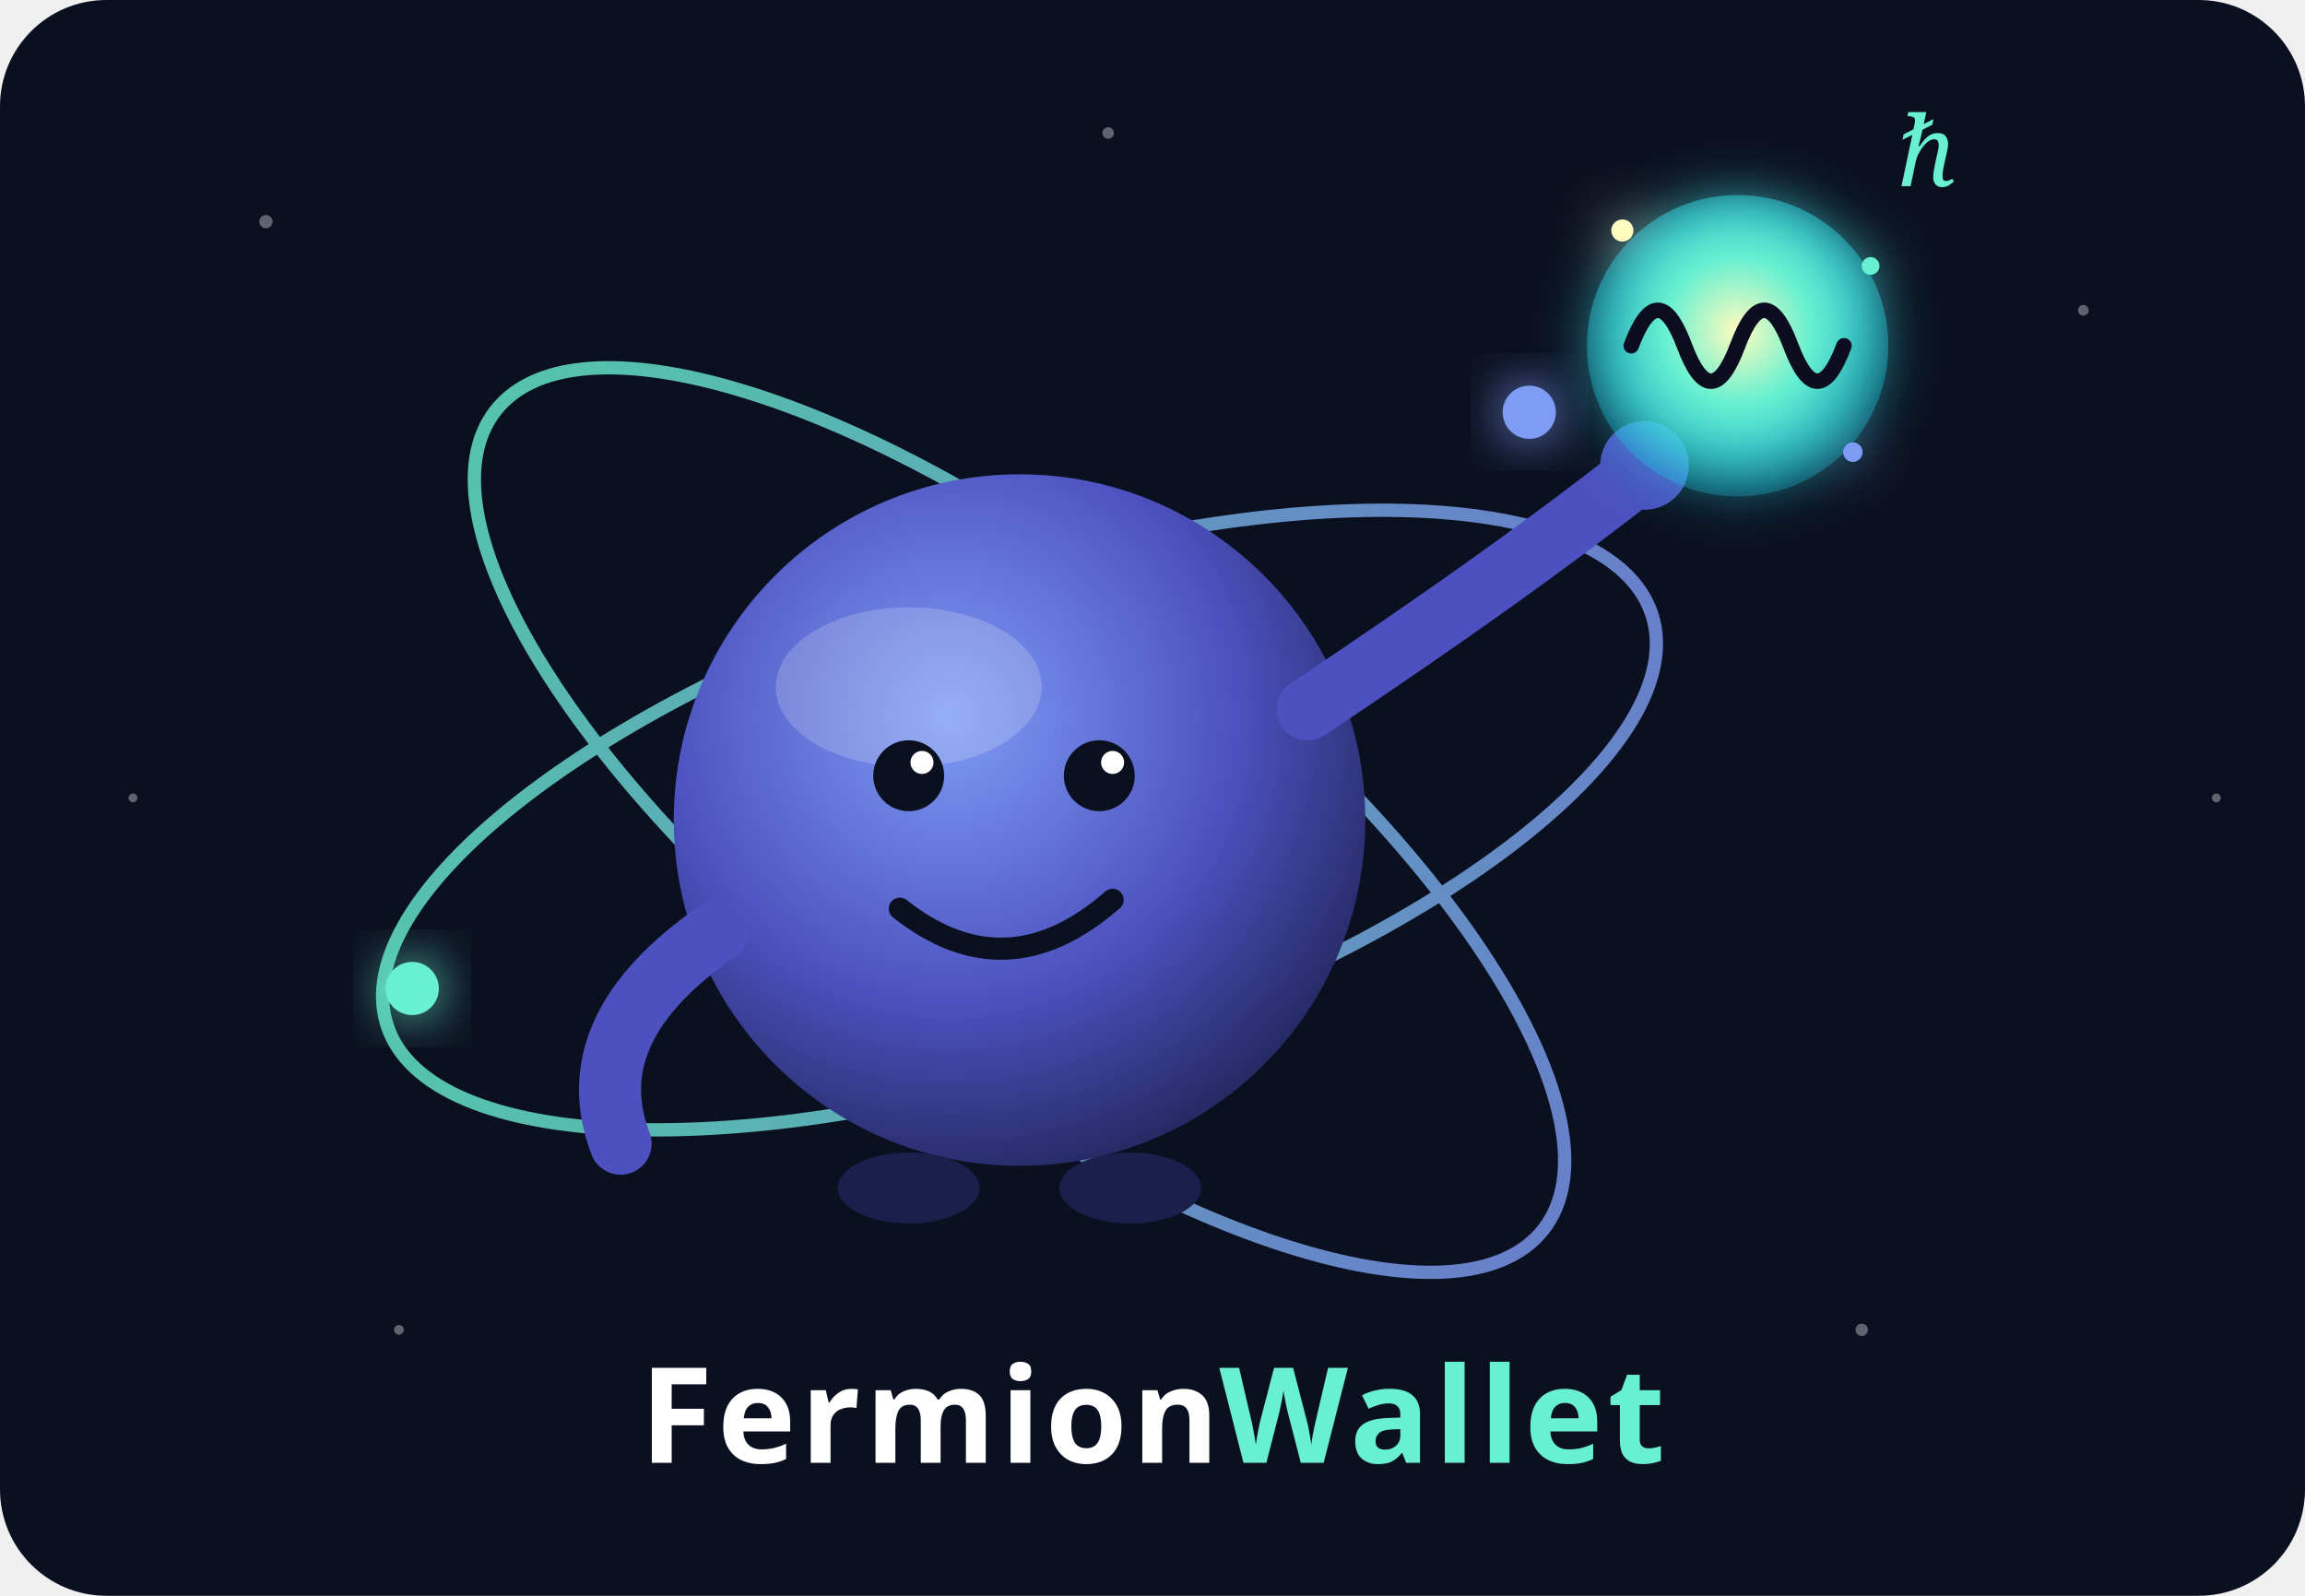
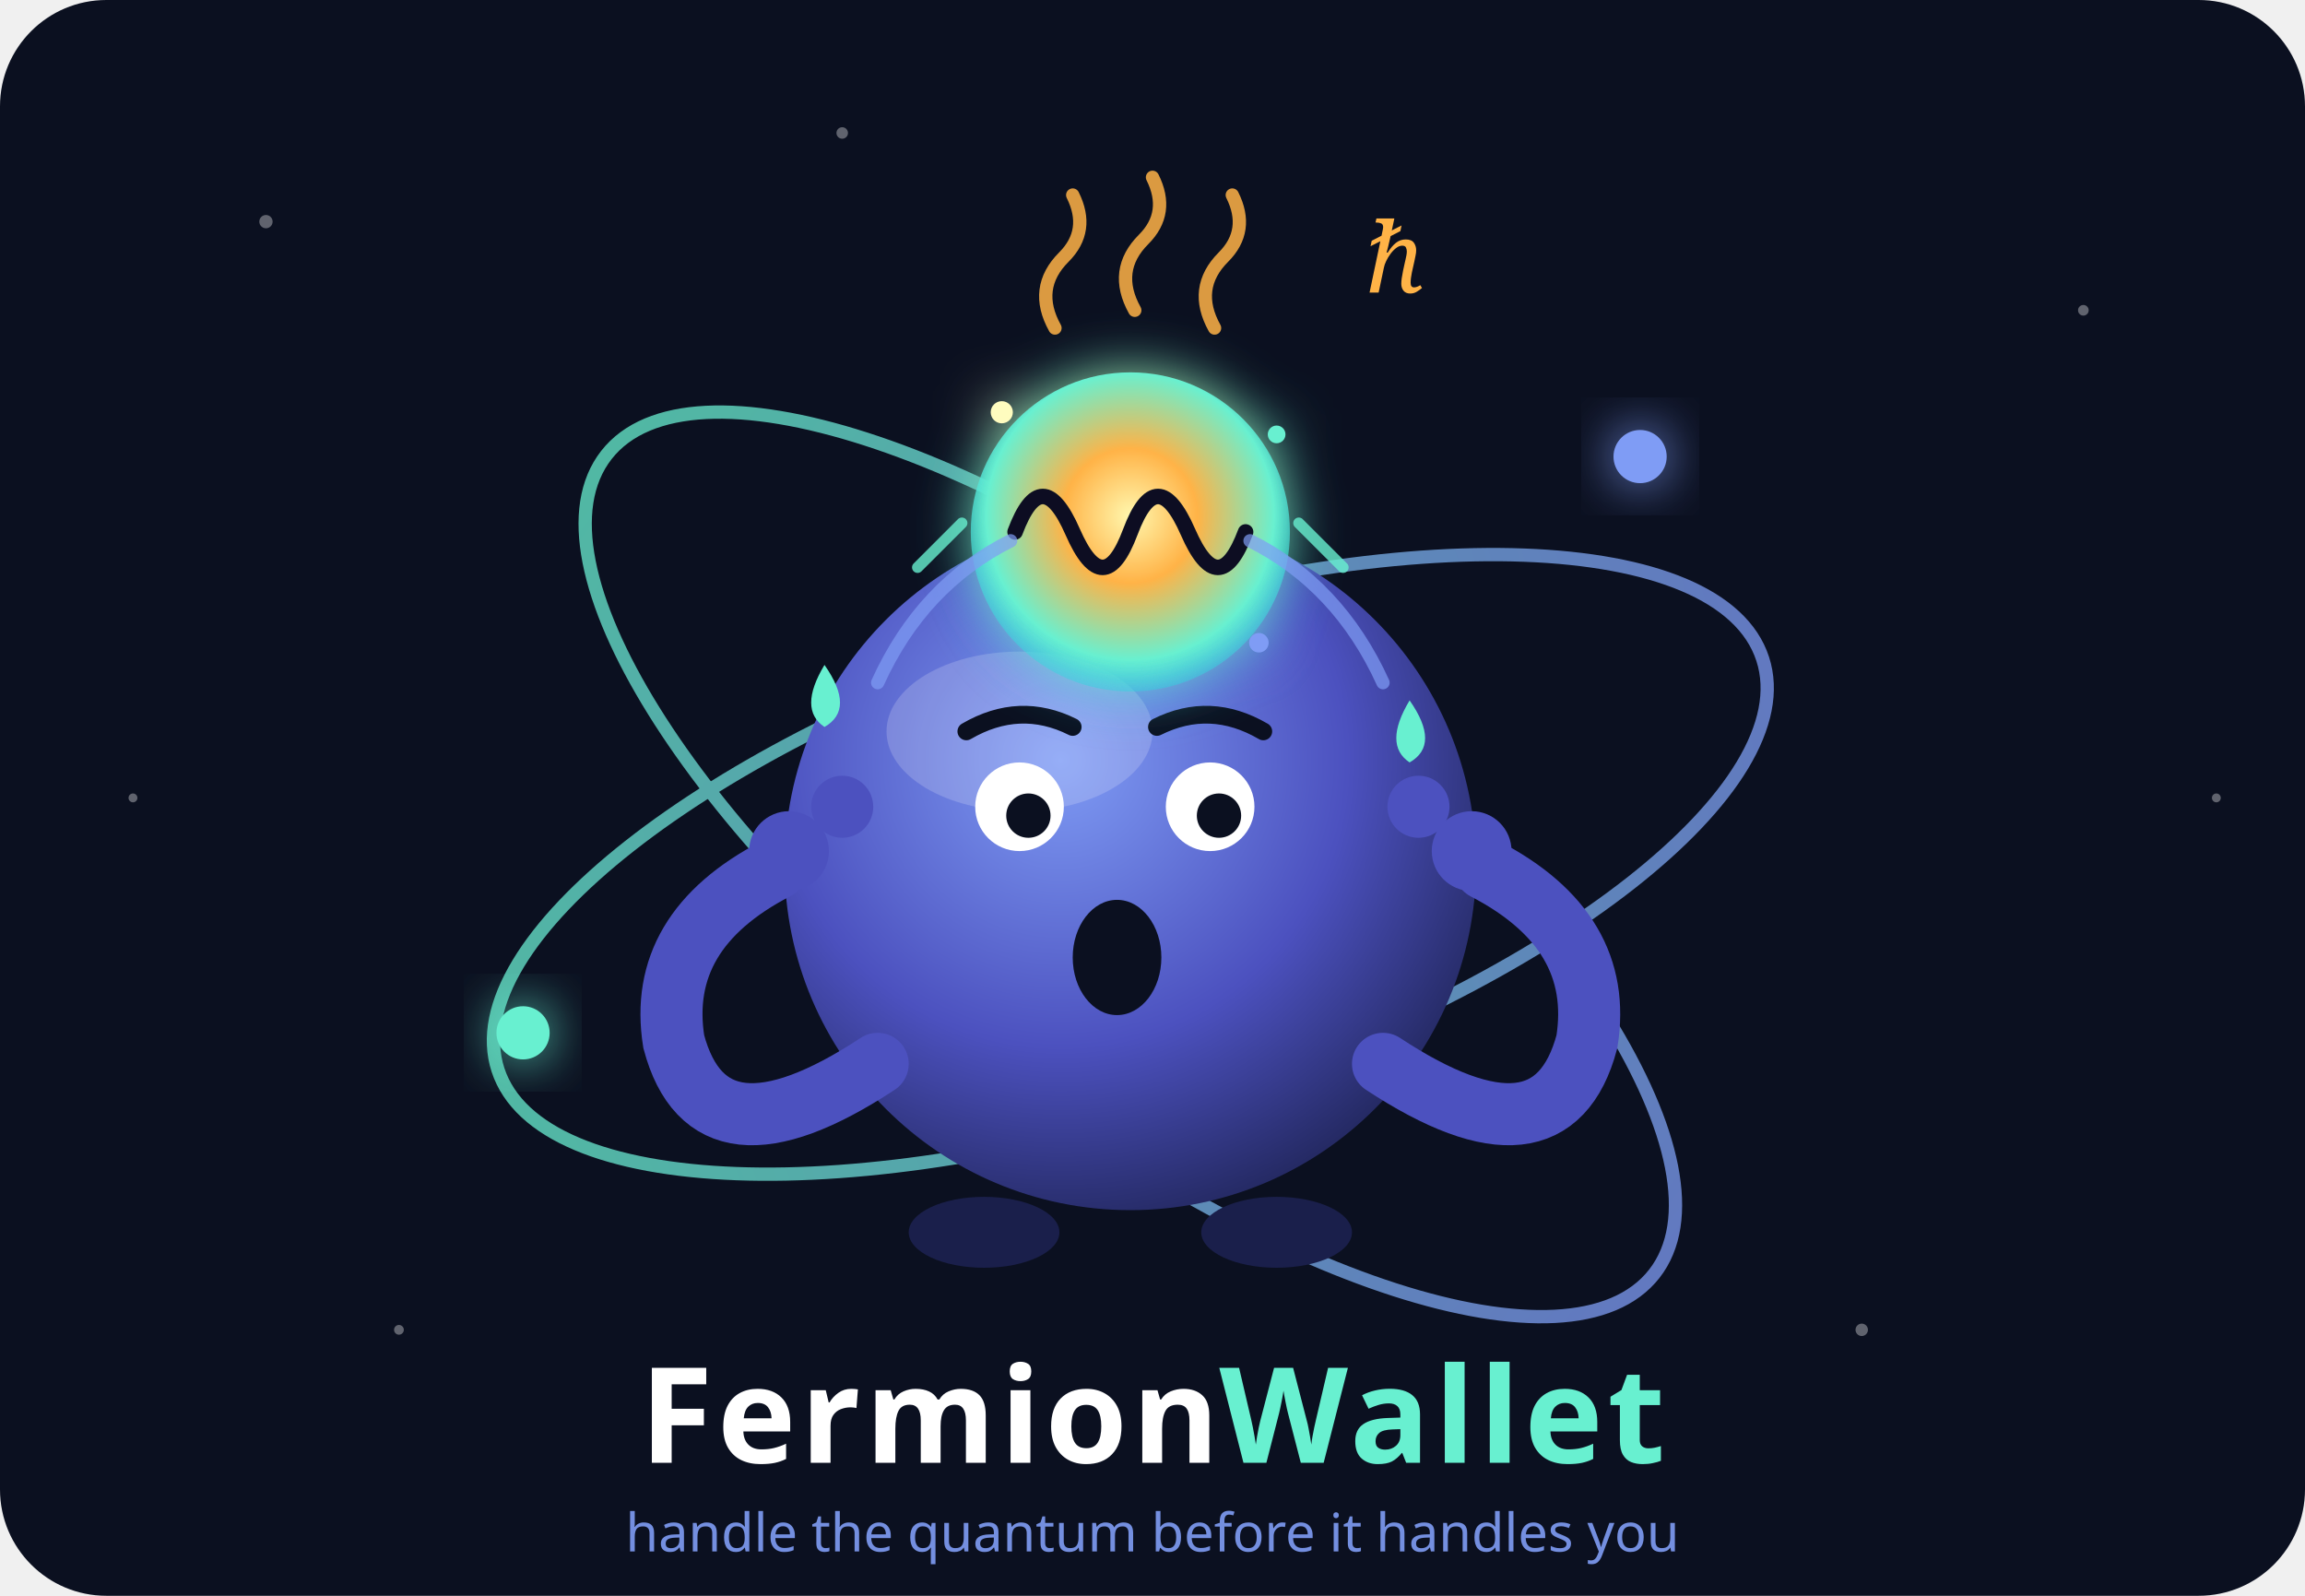
- <svg xmlns="http://www.w3.org/2000/svg" width="520" height="360" viewBox="0 0 520 360" role="img" aria-label="FermionWallet logo: a fermion holding a quantum">
+ <svg xmlns="http://www.w3.org/2000/svg" width="520" height="360" viewBox="0 0 520 360" role="img" aria-label="FermionWallet logo: a fermion juggling a quantum like a hot potato">
  <defs>
    <radialGradient id="bodyGrad" cx="40%" cy="35%" r="75%">
      <stop offset="0%" stop-color="#7f9cf5" />
      <stop offset="55%" stop-color="#4c51bf" />
      <stop offset="100%" stop-color="#1a1f4b" />
    </radialGradient>
    <radialGradient id="quantumGrad" cx="50%" cy="45%" r="60%">
-       <stop offset="0%" stop-color="#fefcbf" />
-       <stop offset="40%" stop-color="#68f0d0" />
+       <stop offset="0%" stop-color="#fff7ae" />
+       <stop offset="35%" stop-color="#ffb347" />
+       <stop offset="75%" stop-color="#68f0d0" />
      <stop offset="100%" stop-color="#0bc5ea" stop-opacity="0.15" />
    </radialGradient>
    <linearGradient id="ringGrad" x1="0%" y1="0%" x2="100%" y2="0%">
      <stop offset="0%" stop-color="#68f0d0" />
      <stop offset="100%" stop-color="#7f9cf5" />
    </linearGradient>
    <filter id="glow" x="-60%" y="-60%" width="220%" height="220%">
      <feGaussianBlur stdDeviation="6" result="blur" />
      <feMerge>
        <feMergeNode in="blur" />
        <feMergeNode in="SourceGraphic" />
      </feMerge>
    </filter>
  </defs>
  <rect width="520" height="360" rx="24" fill="#0b1020" />
  <g fill="#ffffff" opacity="0.35">
    <circle cx="60" cy="50" r="1.5" />
    <circle cx="470" cy="70" r="1.2" />
    <circle cx="420" cy="300" r="1.4" />
    <circle cx="90" cy="300" r="1.1" />
-     <circle cx="250" cy="30" r="1.3" />
+     <circle cx="190" cy="30" r="1.3" />
    <circle cx="500" cy="180" r="1.0" />
    <circle cx="30" cy="180" r="1.0" />
  </g>
-   <g fill="none" stroke="url(#ringGrad)" stroke-width="3" opacity="0.8">
-     <ellipse cx="230" cy="185" rx="150" ry="55" transform="rotate(-18 230 185)" />
-     <ellipse cx="230" cy="185" rx="150" ry="55" transform="rotate(38 230 185)" />
+   <g fill="none" stroke="url(#ringGrad)" stroke-width="3" opacity="0.75">
+     <ellipse cx="255" cy="195" rx="150" ry="55" transform="rotate(-18 255 195)" />
+     <ellipse cx="255" cy="195" rx="150" ry="55" transform="rotate(38 255 195)" />
  </g>
-   <circle cx="93" cy="223" r="6" fill="#68f0d0" filter="url(#glow)" />
-   <circle cx="345" cy="93" r="6" fill="#7f9cf5" filter="url(#glow)" />
-   <circle cx="230" cy="185" r="78" fill="url(#bodyGrad)" />
-   <ellipse cx="205" cy="155" rx="30" ry="18" fill="#ffffff" opacity="0.18" />
+   <circle cx="118" cy="233" r="6" fill="#68f0d0" filter="url(#glow)" />
+   <circle cx="370" cy="103" r="6" fill="#7f9cf5" filter="url(#glow)" />
+   <circle cx="255" cy="195" r="78" fill="url(#bodyGrad)" />
+   <ellipse cx="230" cy="165" rx="30" ry="18" fill="#ffffff" opacity="0.18" />
  <g>
-     <circle cx="205" cy="175" r="8" fill="#0b1020" />
-     <circle cx="248" cy="175" r="8" fill="#0b1020" />
-     <circle cx="208" cy="172" r="2.6" fill="#ffffff" />
-     <circle cx="251" cy="172" r="2.6" fill="#ffffff" />
-     <path d="M203 205 Q227 224 251 203" stroke="#0b1020" stroke-width="5" fill="none" stroke-linecap="round" />
+     <circle cx="230" cy="182" r="10" fill="#ffffff" />
+     <circle cx="273" cy="182" r="10" fill="#ffffff" />
+     <circle cx="232" cy="184" r="5" fill="#0b1020" />
+     <circle cx="275" cy="184" r="5" fill="#0b1020" />
+     <path d="M218 165 Q230 158 242 164" stroke="#0b1020" stroke-width="4" fill="none" stroke-linecap="round" />
+     <path d="M261 164 Q273 158 285 165" stroke="#0b1020" stroke-width="4" fill="none" stroke-linecap="round" />
+     <ellipse cx="252" cy="216" rx="10" ry="13" fill="#0b1020" />
+     <path d="M186 150 q-6 10 0 14 q7 -4 0 -14" fill="#68f0d0" />
+     <path d="M318 158 q-6 10 0 14 q7 -4 0 -14" fill="#68f0d0" />
  </g>
-   <path d="M162 210 Q130 232 140 258" stroke="#4c51bf" stroke-width="14" fill="none" stroke-linecap="round" />
-   <path d="M295 160 Q340 130 368 108" stroke="#4c51bf" stroke-width="14" fill="none" stroke-linecap="round" />
-   <circle cx="371" cy="105" r="10" fill="#4c51bf" />
+   <path d="M198 240 Q160 265 152 235 Q148 210 175 196" stroke="#4c51bf" stroke-width="14" fill="none" stroke-linecap="round" />
+   <path d="M312 240 Q350 265 358 235 Q362 210 335 196" stroke="#4c51bf" stroke-width="14" fill="none" stroke-linecap="round" />
+   <g fill="#4c51bf">
+     <circle cx="178" cy="192" r="9" />
+     <circle cx="190" cy="182" r="7" />
+     <circle cx="332" cy="192" r="9" />
+     <circle cx="320" cy="182" r="7" />
+   </g>
  <g filter="url(#glow)">
-     <circle cx="392" cy="78" r="34" fill="url(#quantumGrad)" />
-     <path d="M368 78 q6 -16 12 0 t12 0 t12 0 t12 0" stroke="#0b1020" stroke-width="3.5" fill="none" stroke-linecap="round" />
-     <circle cx="366" cy="52" r="2.5" fill="#fefcbf" />
-     <circle cx="422" cy="60" r="2" fill="#68f0d0" />
-     <circle cx="418" cy="102" r="2.2" fill="#7f9cf5" />
+     <circle cx="255" cy="120" r="36" fill="url(#quantumGrad)" />
+     <path d="M229 120 q6 -16 13 0 t13 0 t13 0 t13 0" stroke="#0b1020" stroke-width="3.5" fill="none" stroke-linecap="round" />
+     <circle cx="226" cy="93" r="2.5" fill="#fefcbf" />
+     <circle cx="288" cy="98" r="2" fill="#68f0d0" />
+     <circle cx="284" cy="145" r="2.2" fill="#7f9cf5" />
  </g>
-   <text x="428" y="42" font-family="Georgia, serif" font-style="italic" font-size="22" fill="#68f0d0">ℏ</text>
-   <ellipse cx="205" cy="268" rx="16" ry="8" fill="#1a1f4b" />
-   <ellipse cx="255" cy="268" rx="16" ry="8" fill="#1a1f4b" />
+   <g stroke="#ffb347" stroke-width="3" fill="none" stroke-linecap="round" opacity="0.85">
+     <path d="M238 74 q-5 -9 2 -16 q6 -6 2 -14" />
+     <path d="M256 70 q-5 -9 2 -16 q6 -6 2 -14" />
+     <path d="M274 74 q-5 -9 2 -16 q6 -6 2 -14" />
+   </g>
+   <g stroke="#7f9cf5" stroke-width="3" fill="none" stroke-linecap="round" opacity="0.7">
+     <path d="M198 154 q10 -22 30 -32" />
+     <path d="M312 154 q-10 -22 -30 -32" />
+   </g>
+   <g stroke="#68f0d0" stroke-width="2.5" stroke-linecap="round" opacity="0.8">
+     <line x1="207" y1="128" x2="217" y2="118" />
+     <line x1="303" y1="128" x2="293" y2="118" />
+   </g>
+   <text x="308" y="66" font-family="Georgia, serif" font-style="italic" font-size="22" fill="#ffb347">ℏ</text>
+   <ellipse cx="222" cy="278" rx="17" ry="8" fill="#1a1f4b" />
+   <ellipse cx="288" cy="278" rx="17" ry="8" fill="#1a1f4b" />
  <text x="260" y="330" text-anchor="middle" font-family="Verdana, Geneva, sans-serif" font-size="30" font-weight="bold" fill="#ffffff" letter-spacing="1">
    Fermion<tspan fill="#68f0d0">Wallet</tspan>
  </text>
+   <text x="260" y="350" text-anchor="middle" font-family="Verdana, Geneva, sans-serif" font-size="12" fill="#7f9cf5" opacity="0.9">
+     handle the quantum before it handles you
+   </text>
</svg>
